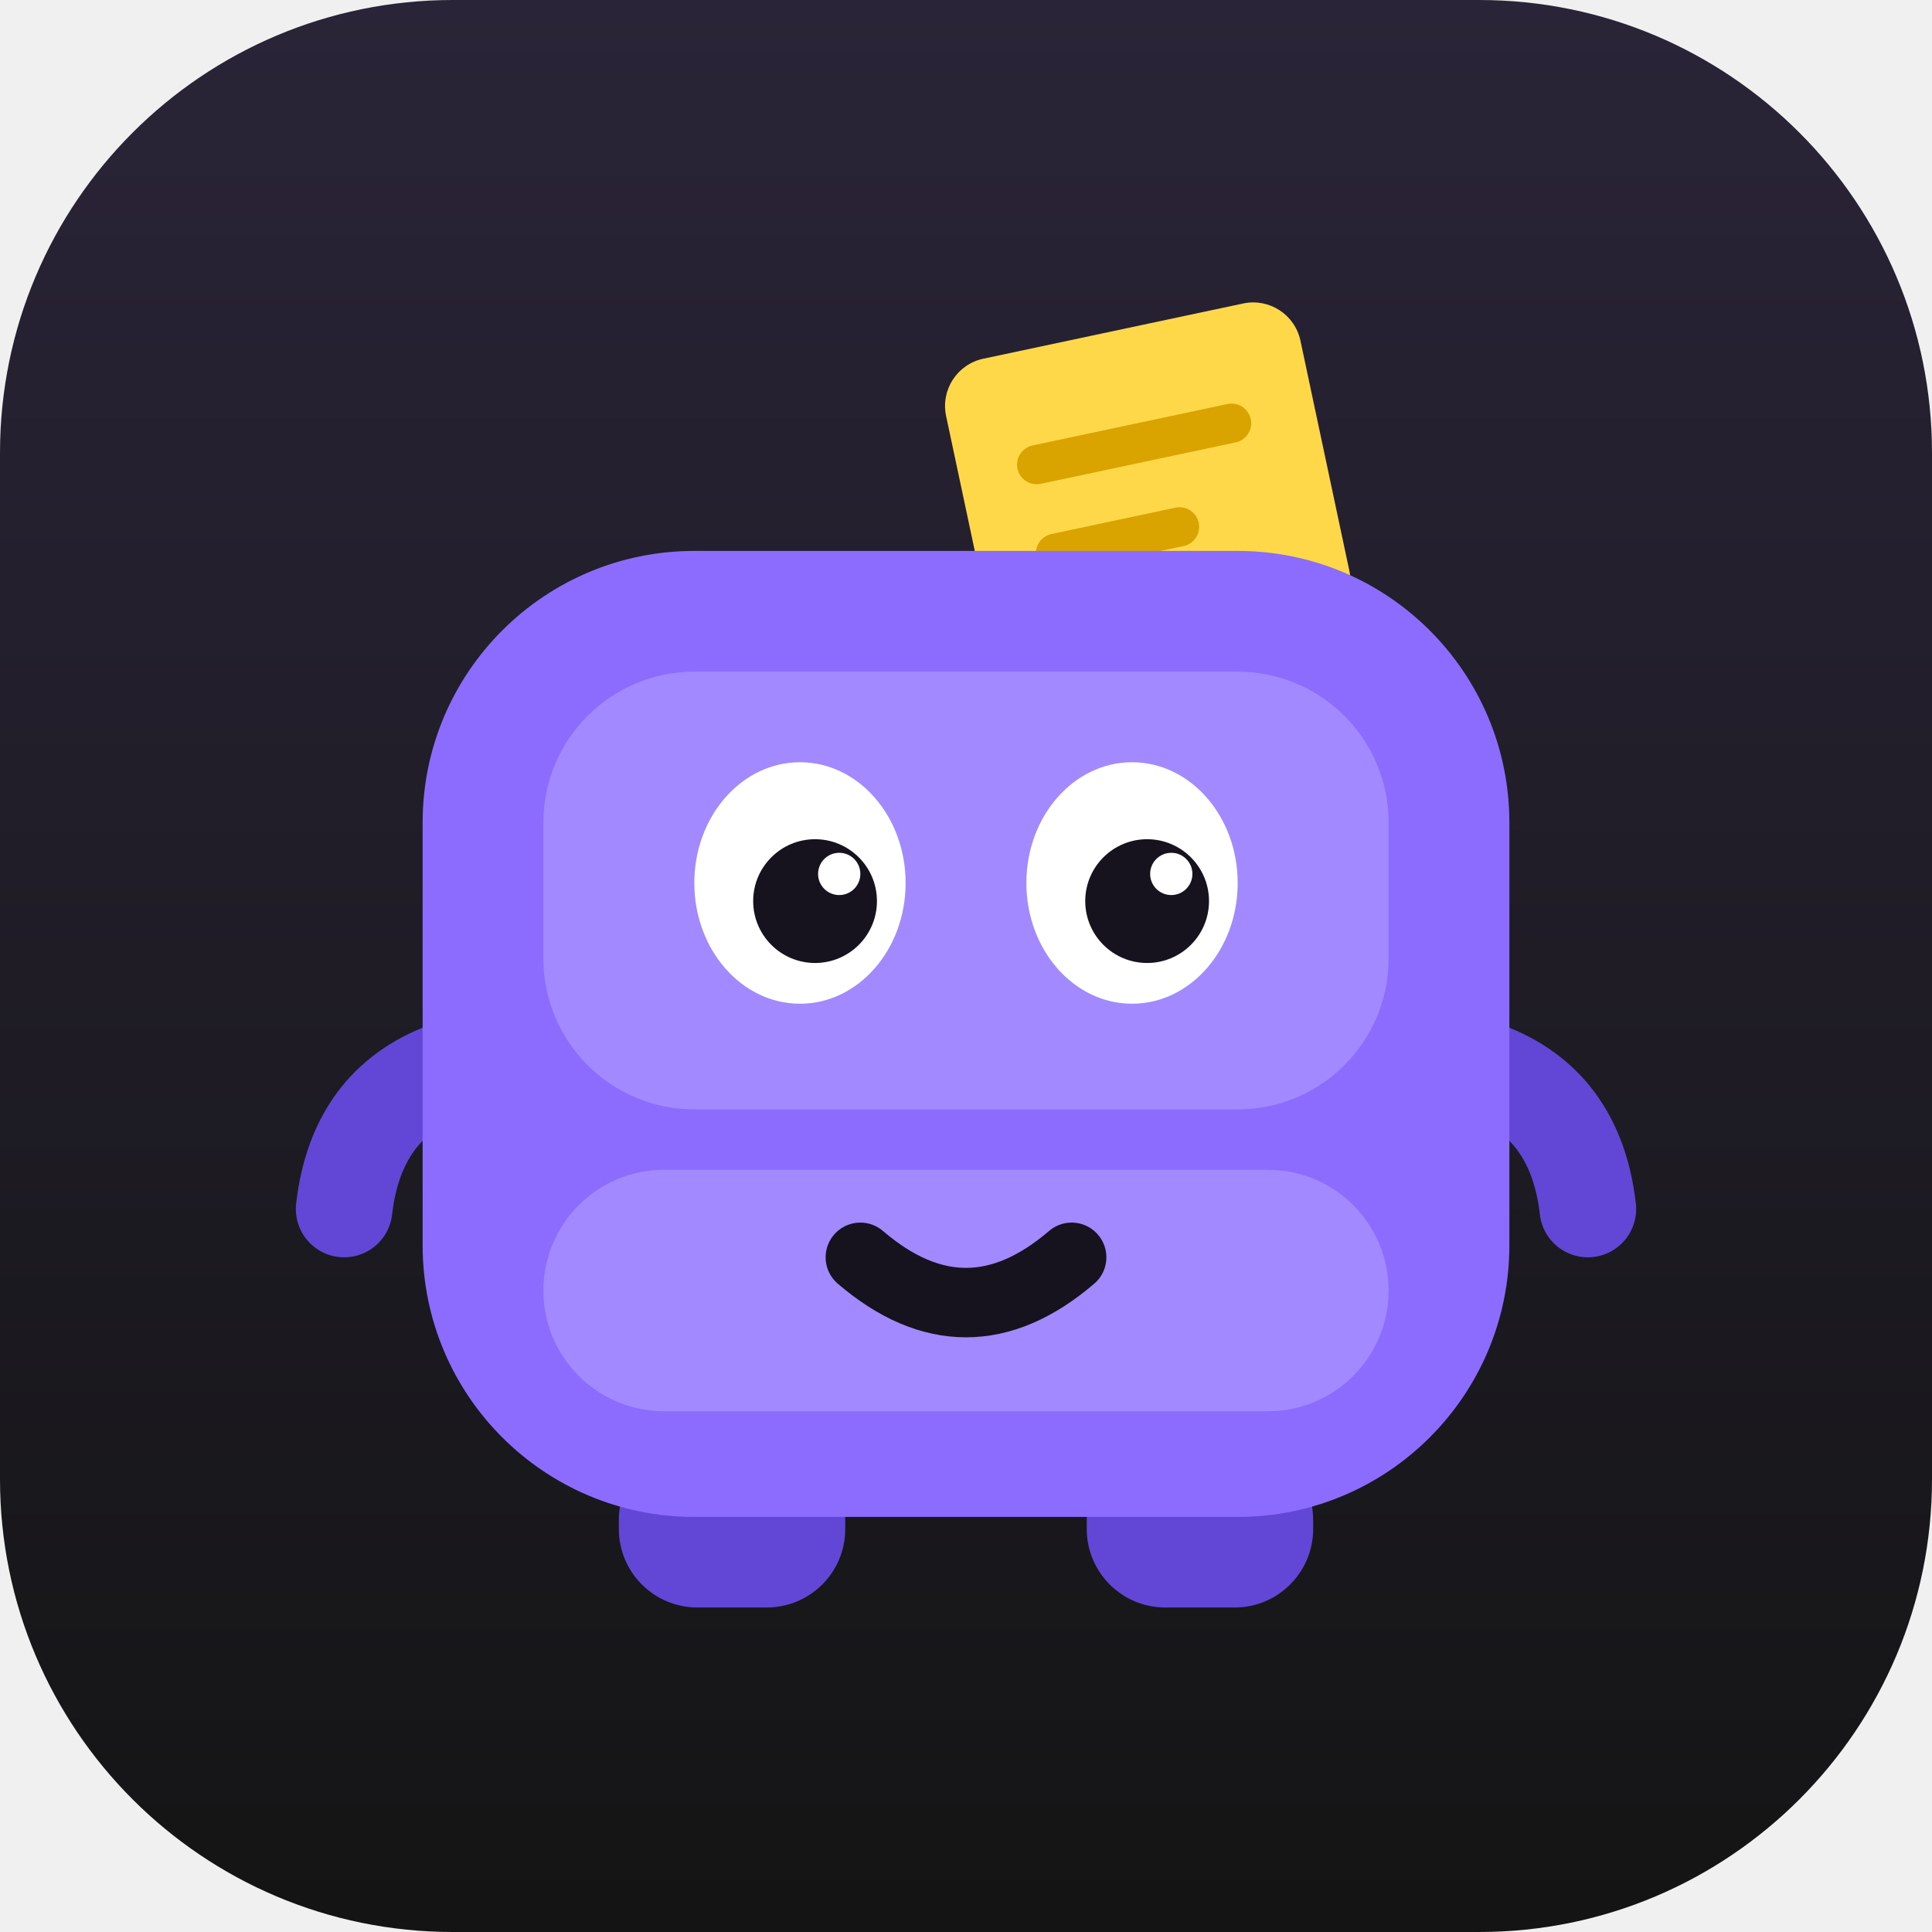
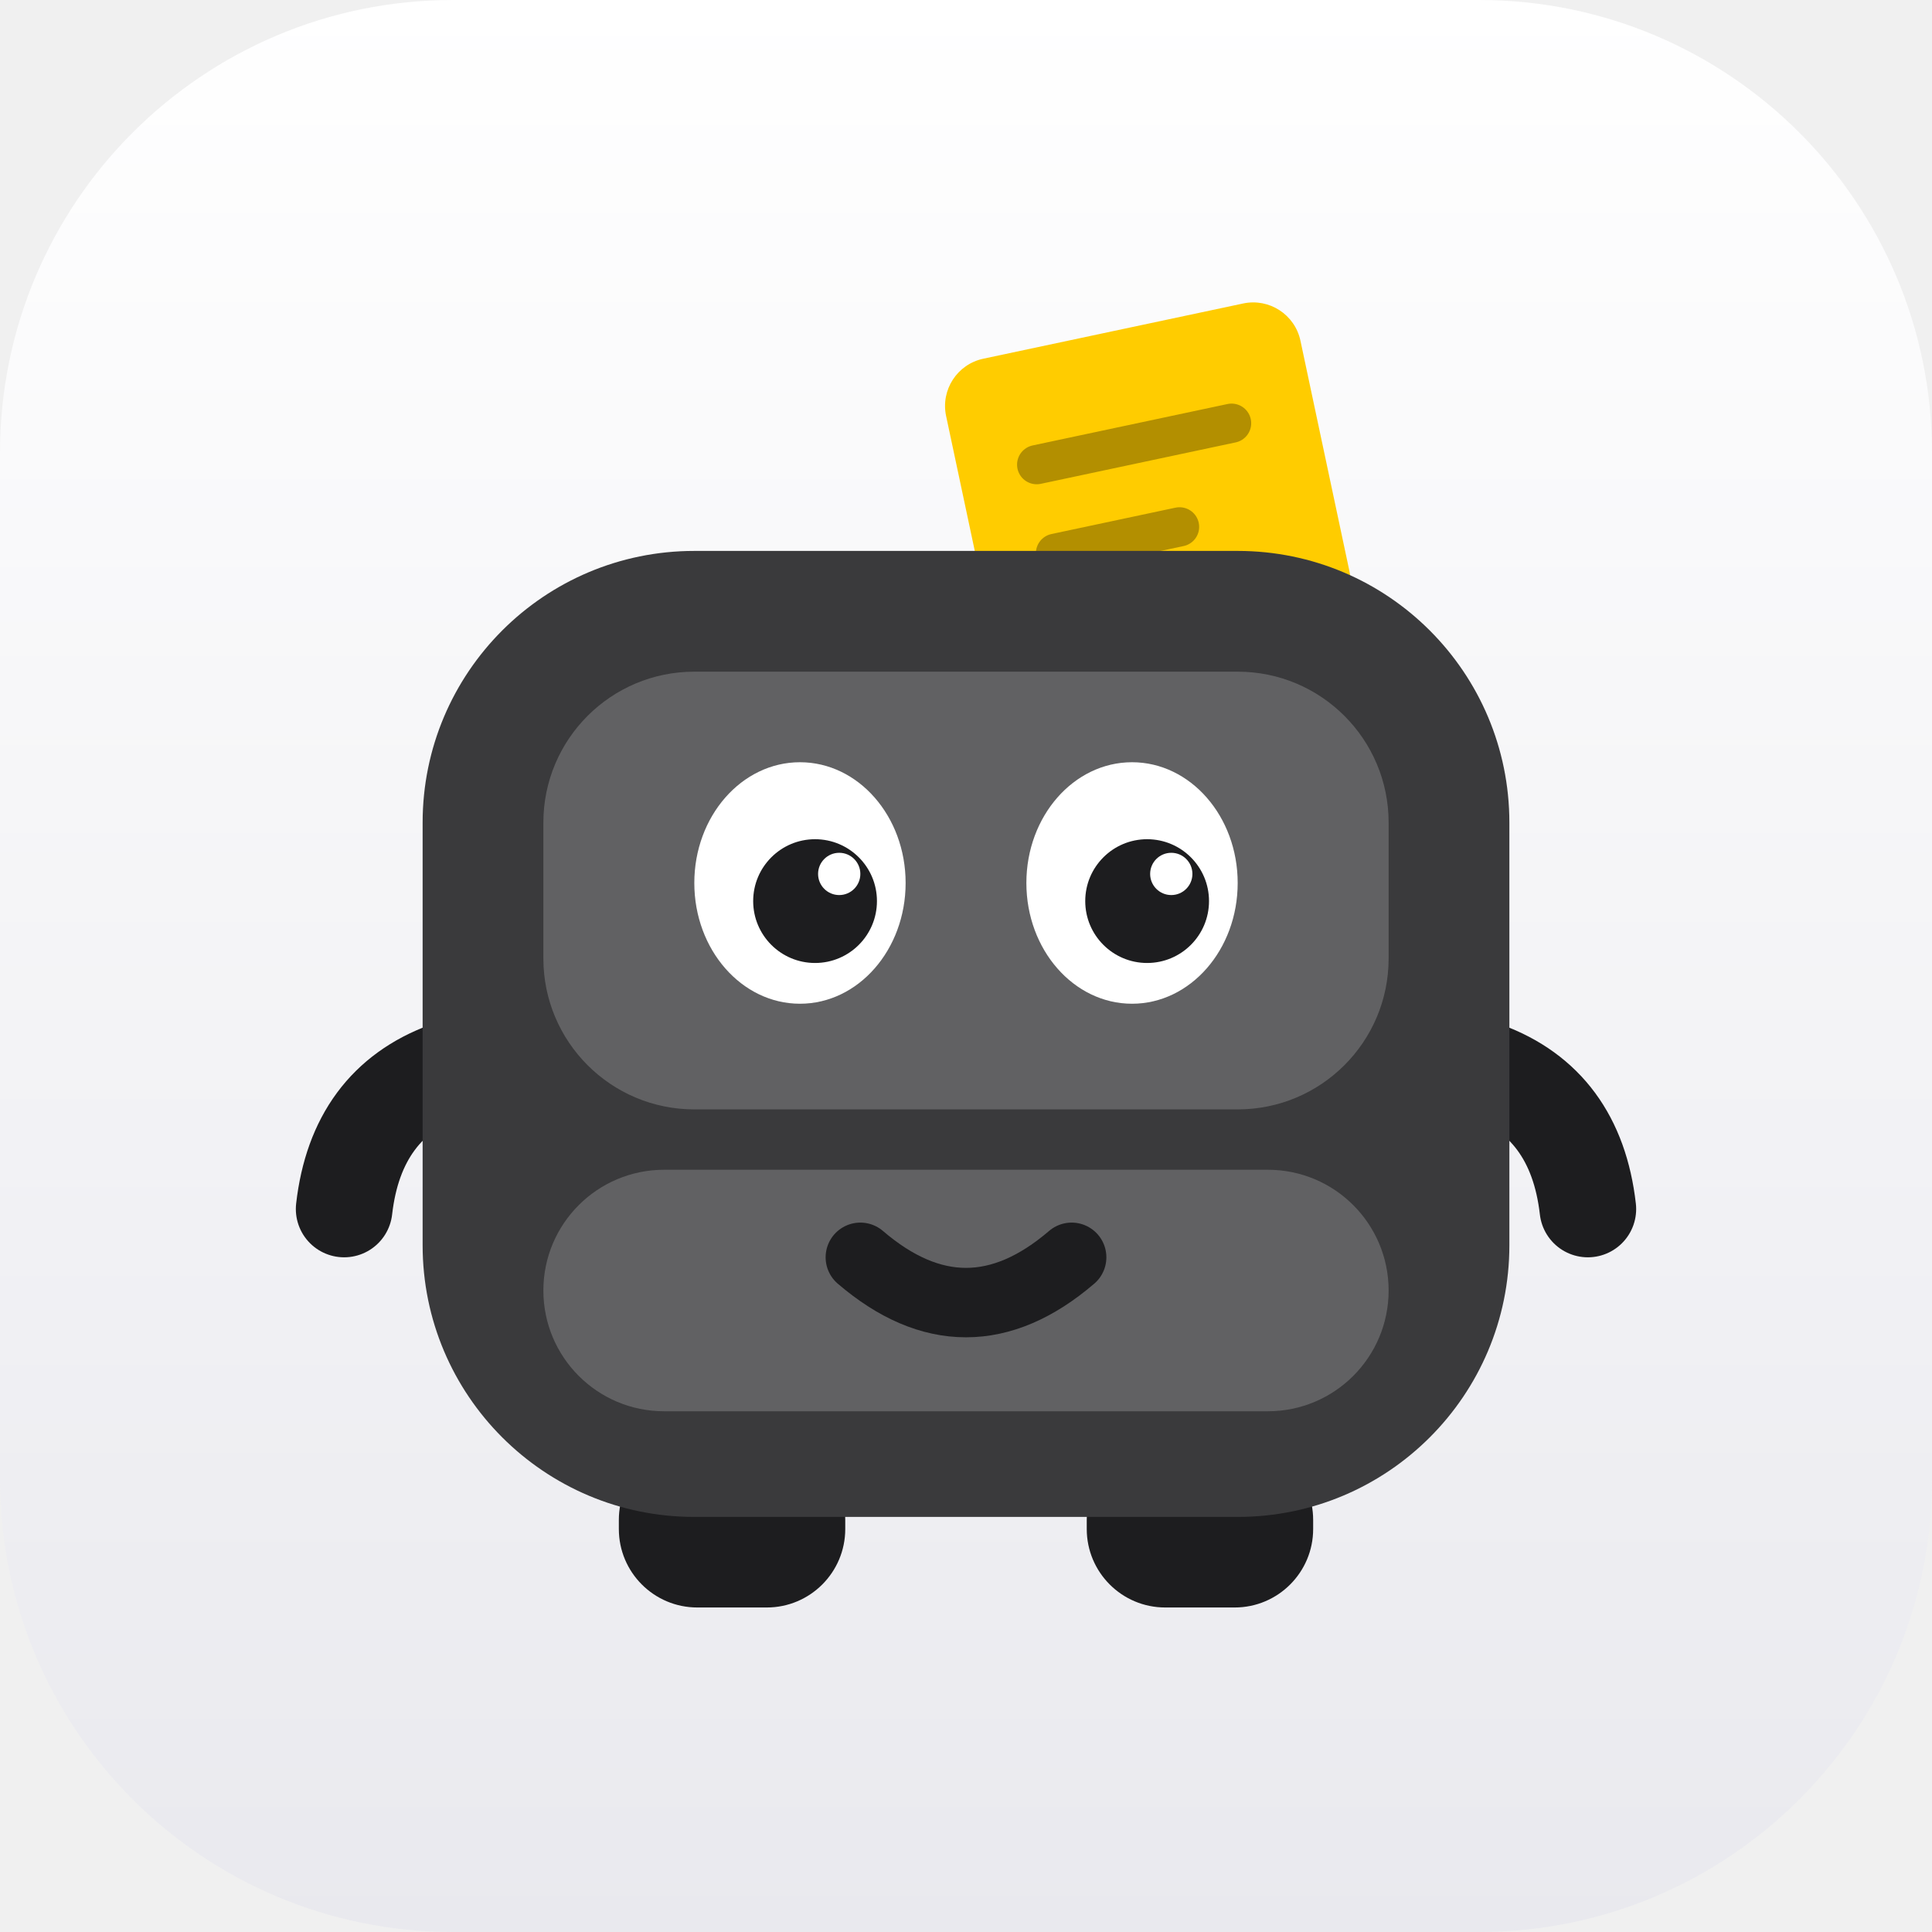
<svg xmlns="http://www.w3.org/2000/svg" viewBox="0 0 512 512">
  <defs>
    <linearGradient id="g" x1="0" y1="0" x2="0" y2="1">
-       <stop offset="0" stop-color="#2a2438" />
-       <stop offset="1" stop-color="#141414" />
+       <stop offset="0" stop-color="#ffffff" />
+       <stop offset="1" stop-color="#e9e9ee" />
    </linearGradient>
  </defs>
  <rect width="512" height="512" rx="120" fill="url(#g)" />
  <g transform="translate(64 66) scale(8)">
    <g transform="rotate(-12 30 8)">
-       <rect x="24" y="2.6" width="12" height="11" rx="1.6" fill="#ffd84a" />
-       <path d="M26.6 6.4h6.6M26.6 9.4h4.2" stroke="#d9a400" stroke-width="1.3" stroke-linecap="round" />
+       <rect x="24" y="2.6" width="12" height="11" rx="1.6" fill="#ffcc00" />
+       <path d="M26.6 6.4h6.6M26.6 9.4h4.2" stroke="#b38f00" stroke-width="1.3" stroke-linecap="round" />
    </g>
-     <path d="M6.8 27.2q-3 1.1-3.4 4.6M41.2 27.2q3 1.1 3.4 4.6" stroke="#6247d6" stroke-width="3.2" stroke-linecap="round" fill="none" />
-     <rect x="12.5" y="39.5" width="7.5" height="5.5" rx="2.6" fill="#6247d6" />
-     <rect x="28" y="39.5" width="7.5" height="5.5" rx="2.6" fill="#6247d6" />
-     <rect x="6" y="10" width="36" height="32" rx="9" fill="#8b6cff" />
+     <path d="M6.8 27.2q-3 1.1-3.4 4.6M41.2 27.2q3 1.1 3.4 4.6" stroke="#1d1d1f" stroke-width="3.2" stroke-linecap="round" fill="none" />
+     <rect x="12.5" y="39.5" width="7.5" height="5.5" rx="2.6" fill="#1d1d1f" />
+     <rect x="28" y="39.5" width="7.5" height="5.5" rx="2.6" fill="#1d1d1f" />
+     <rect x="6" y="10" width="36" height="32" rx="9" fill="#3a3a3c" />
    <rect x="10" y="14" width="28" height="14.5" rx="5" fill="#fff" opacity=".2" />
    <rect x="10" y="30.5" width="28" height="8" rx="4" fill="#fff" opacity=".2" />
    <ellipse cx="18.5" cy="21" rx="3.5" ry="4" fill="#fff" />
    <ellipse cx="29.5" cy="21" rx="3.5" ry="4" fill="#fff" />
-     <circle cx="19" cy="21.6" r="2.05" fill="#16131f" />
-     <circle cx="30" cy="21.6" r="2.05" fill="#16131f" />
+     <circle cx="19" cy="21.6" r="2.05" fill="#1d1d1f" />
+     <circle cx="30" cy="21.6" r="2.05" fill="#1d1d1f" />
    <circle cx="19.8" cy="20.7" r=".7" fill="#fff" />
    <circle cx="30.8" cy="20.7" r=".7" fill="#fff" />
-     <path d="M20.5 33.4q3.5 3 7 0" stroke="#16131f" stroke-width="2.3" stroke-linecap="round" fill="none" />
+     <path d="M20.5 33.4q3.5 3 7 0" stroke="#1d1d1f" stroke-width="2.3" stroke-linecap="round" fill="none" />
  </g>
</svg>
